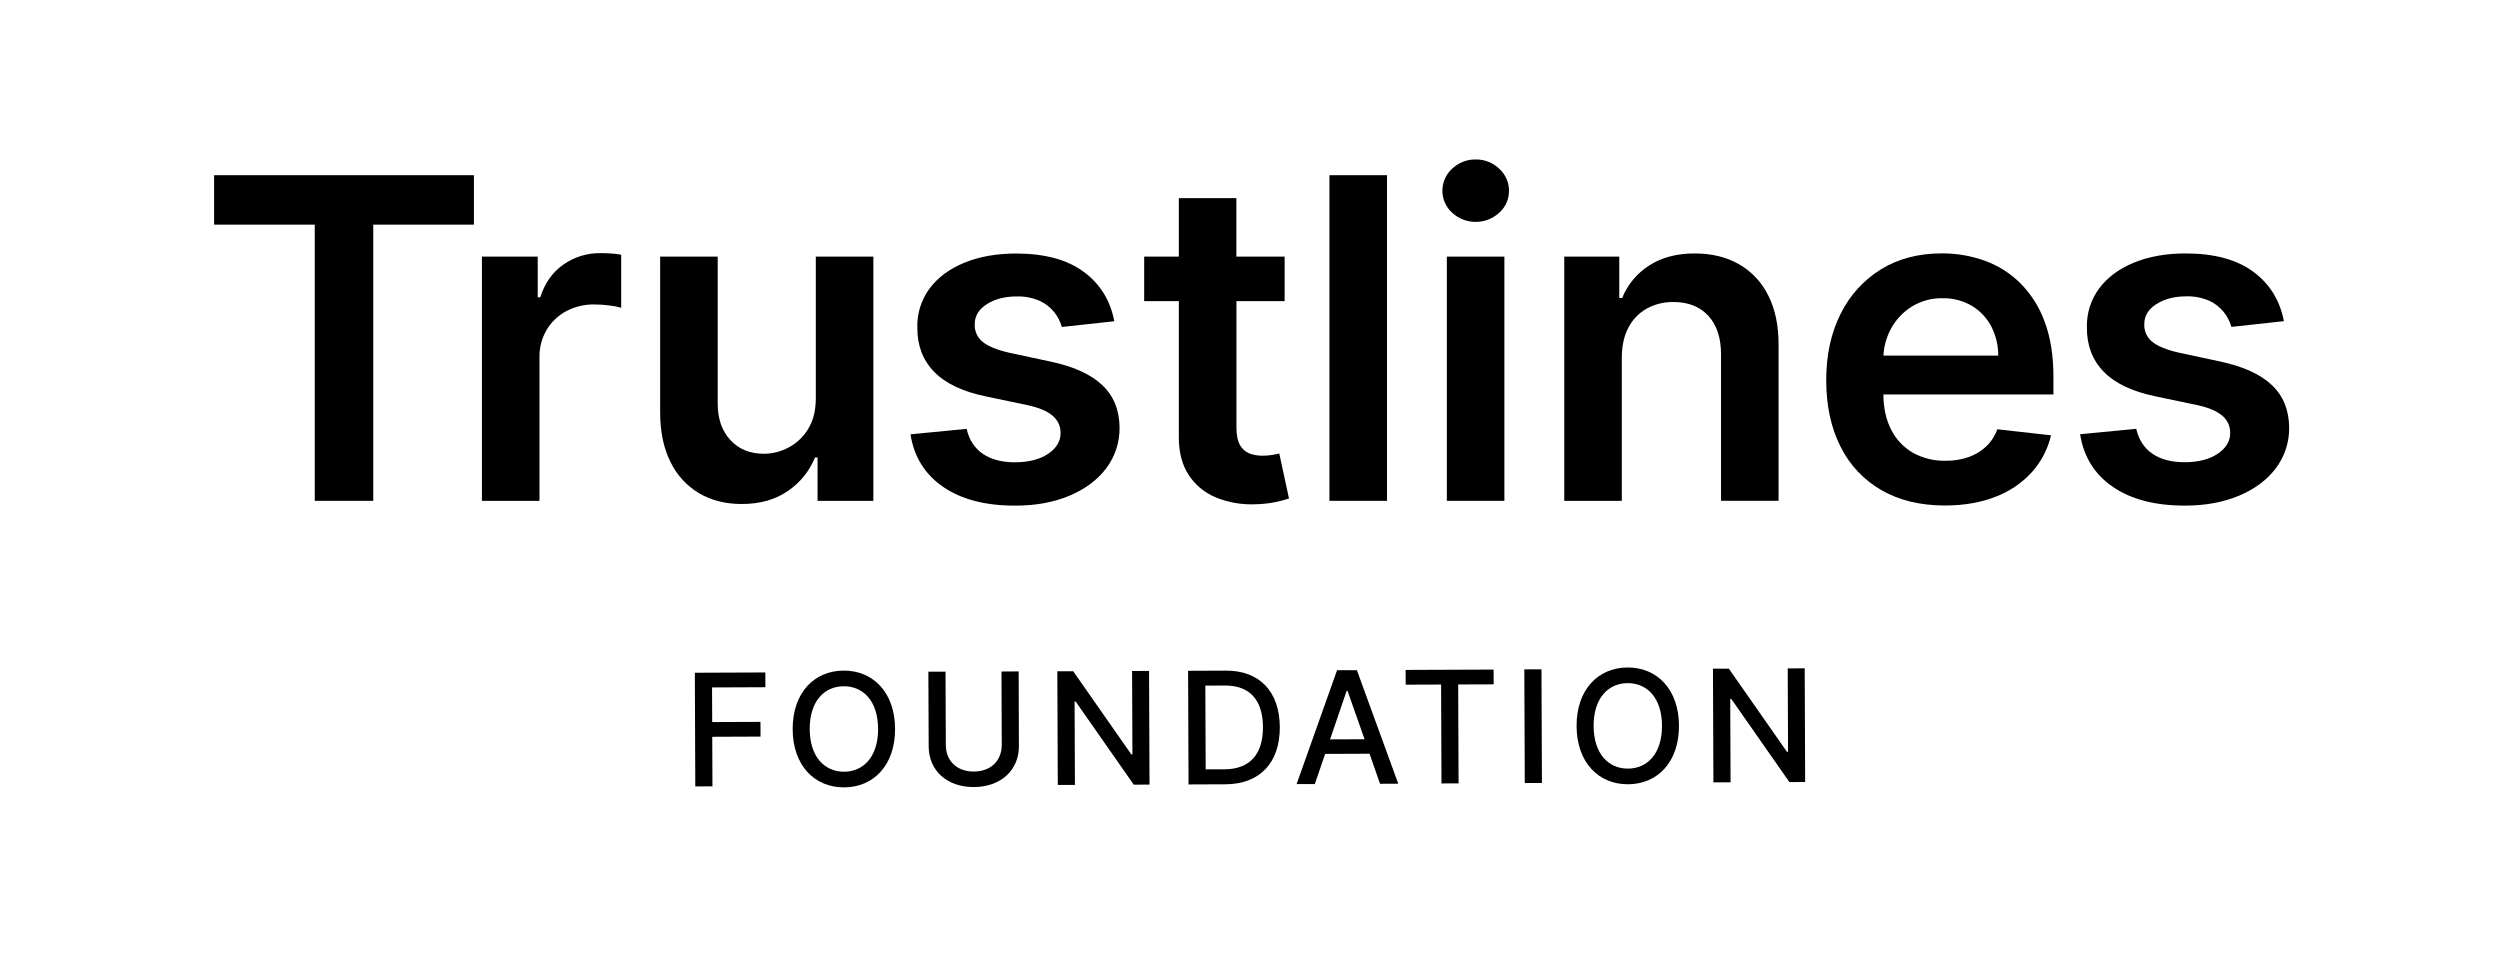
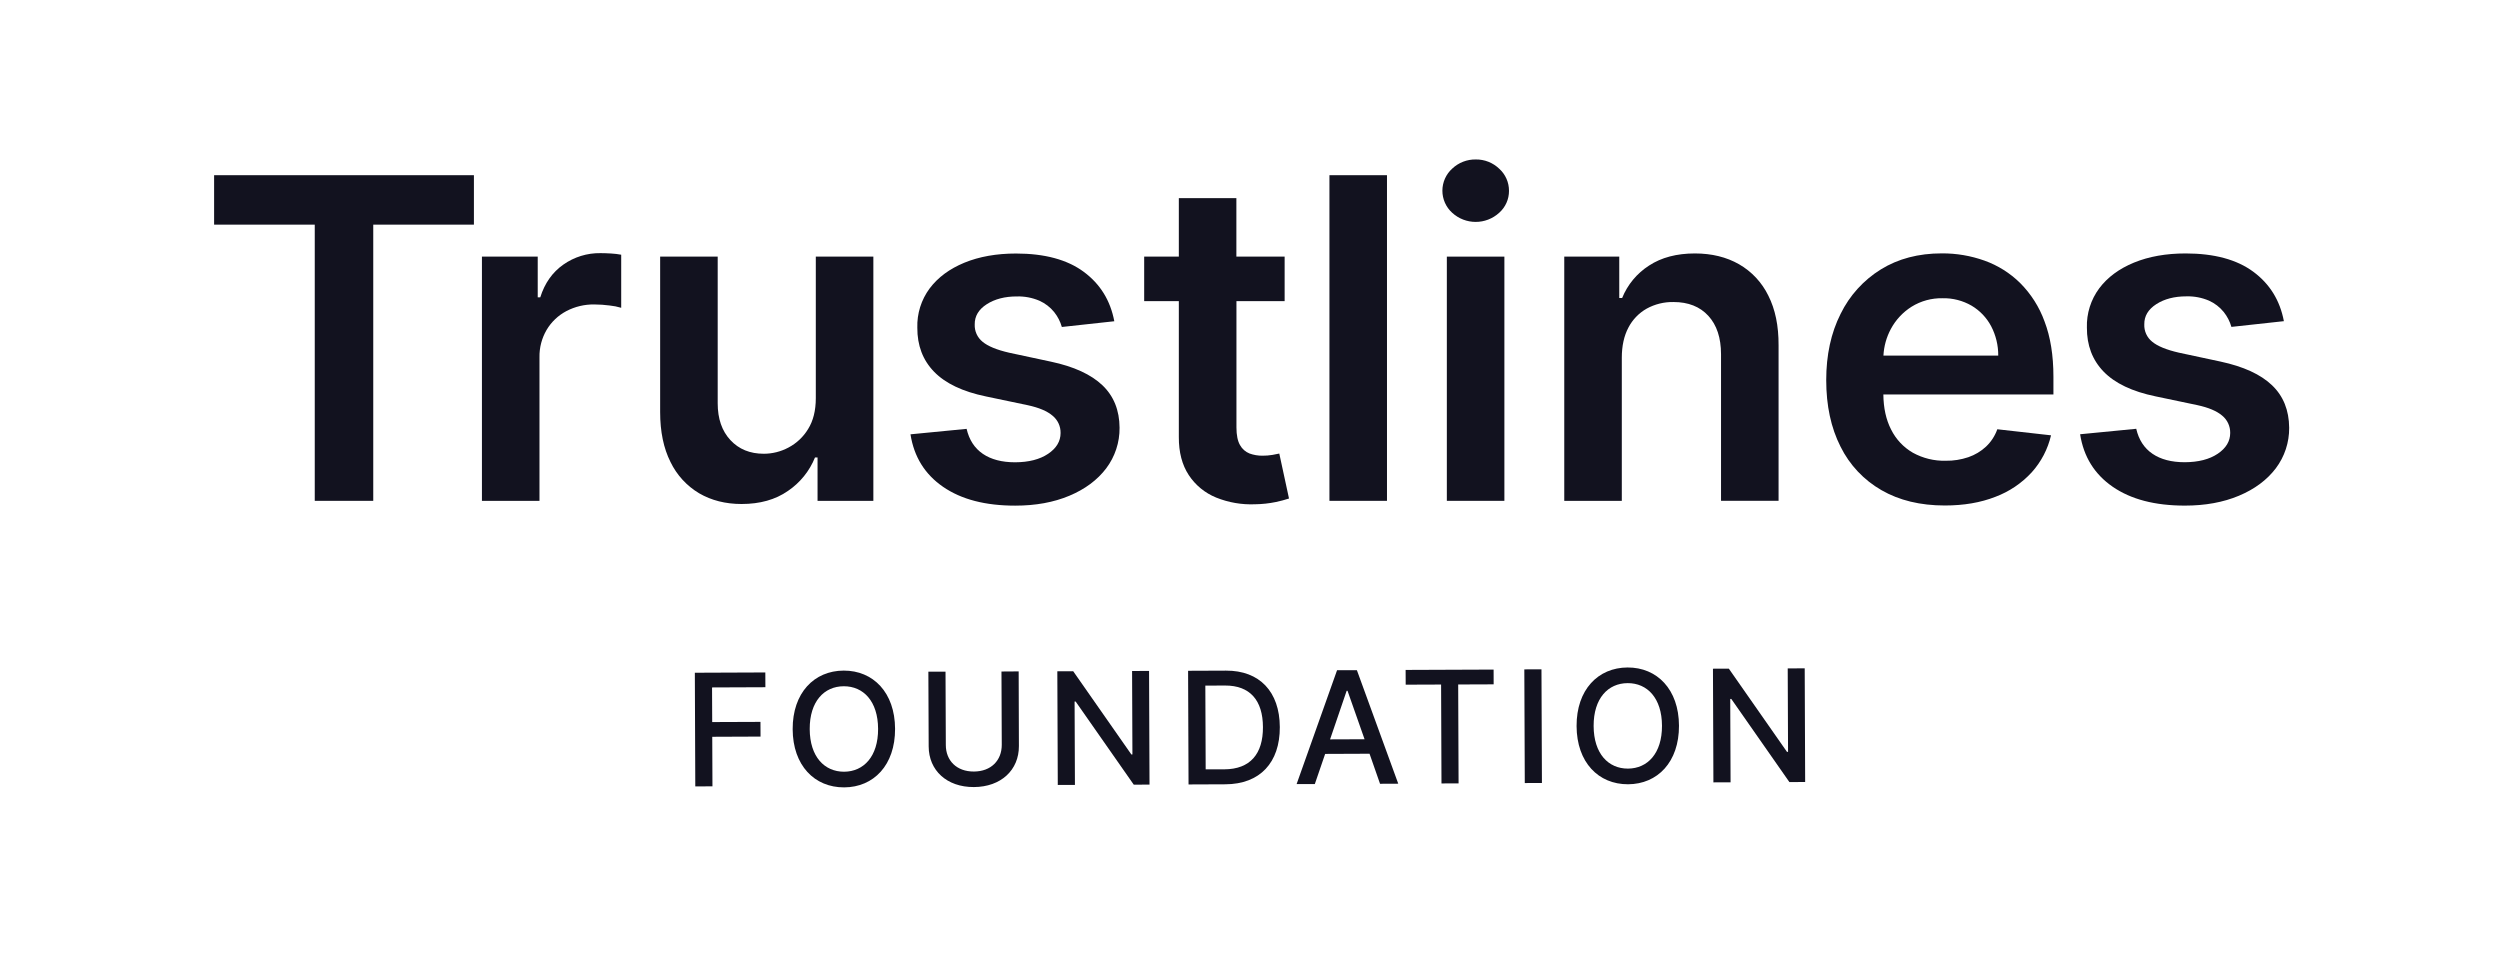
<svg xmlns="http://www.w3.org/2000/svg" id="Layer_2" data-name="Layer 2" viewBox="0 0 1493.15 582.36">
-   <polygon points="127.88 134.17 187.99 134.17 187.99 299.13 222.93 299.13 222.93 134.17 283.05 134.17 283.05 104.64 127.88 104.64 127.88 134.17" />
-   <path d="M358.68,151.19a37.53,37.53,0,0,0-22.27,6.88q-9.75,6.87-13.73,19.51h-1.52V153.27H287.84V299.13h34.37V213.4A31.19,31.19,0,0,1,326.49,197a30,30,0,0,1,11.72-11.16,34.7,34.7,0,0,1,16.85-4,71.77,71.77,0,0,1,9.07.62,36.9,36.9,0,0,1,6.89,1.37V152.13a46.85,46.85,0,0,0-5.94-.72C362.7,151.27,360.57,151.19,358.68,151.19Z" />
-   <path d="M487.25,237.78q0,11.11-4.61,18.48a30.1,30.1,0,0,1-11.73,11.05,31.26,31.26,0,0,1-14.72,3.7c-8.23,0-14.87-2.69-19.95-8.16s-7.59-12.77-7.59-22V153.27H394.28v92.87q0,17.48,6.17,29.77a44,44,0,0,0,17.14,18.72q11,6.39,25.3,6.39c11,0,20.18-2.57,27.68-7.78a44,44,0,0,0,16.19-20h1.53v25.91h33.33V153.27H487.25Z" />
-   <path d="M627.65,216l-24.88-5.33q-11.12-2.55-15.91-6.54a12.61,12.61,0,0,1-4.7-10.37q-.09-7.38,7.17-12.05t18-4.66a32.12,32.12,0,0,1,13.48,2.57,23.93,23.93,0,0,1,8.79,6.75,25.57,25.57,0,0,1,4.6,8.92l31.33-3.42q-3.51-18.62-18.27-29.53t-40.41-10.92q-17.46,0-30.82,5.46c-8.88,3.66-15.81,8.76-20.79,15.39a37.48,37.48,0,0,0-7.36,23.42q-.09,15.92,10,26.33c6.71,6.93,17.06,11.88,31.06,14.77L613.79,242q10.07,2.17,14.85,6.27a13,13,0,0,1,4.8,10.36q0,7.41-7.45,12.42t-19.7,5.06q-11.88,0-19.29-5.06t-9.68-14.91l-33.52,3.26q3.13,20.11,19.47,31.37T606.38,302q18.23,0,32.29-5.9t22-16.35a39.63,39.63,0,0,0,8-24.27c-.06-10.45-3.47-18.92-10.21-25.35S641.45,218.92,627.65,216Z" />
-   <path d="M760,271.69a34.19,34.19,0,0,1-5.94.48,21.94,21.94,0,0,1-7.78-1.32,11.17,11.17,0,0,1-5.66-5q-2.13-3.64-2.14-10.58V179.85h28.78V153.27H738.44V118.34H704.07v34.93h-20.7v26.58h20.7V261Q704,274.64,710,283.74a35.6,35.6,0,0,0,16.38,13.44,55.9,55.9,0,0,0,23.26,4,65.62,65.62,0,0,0,12.4-1.35,73.84,73.84,0,0,0,7.83-2.09l-5.8-26.85C763.14,271.09,761.76,271.37,760,271.69Z" />
-   <rect x="794.02" y="104.64" width="34.37" height="194.49" />
-   <path d="M881.42,95.24a20,20,0,0,0-14.06,5.46,17.76,17.76,0,0,0-.05,26.36,20.78,20.78,0,0,0,28.12,0A17.36,17.36,0,0,0,901.26,114a17.62,17.62,0,0,0-5.83-13.22A19.81,19.81,0,0,0,881.42,95.24Z" />
-   <rect x="864.14" y="153.27" width="34.37" height="145.86" />
-   <path d="M1038.67,157.83q-11.25-6.44-26.35-6.46-16.34,0-27.39,7.23A41.51,41.51,0,0,0,968.83,178h-1.71V153.27H934.27V299.13h34.37V213.68q0-10.55,3.93-18a27.64,27.64,0,0,1,10.93-11.35,32,32,0,0,1,16-3.94q13.29,0,20.84,8.26t7.56,22.9v87.54h34.37V206.25q.09-17.46-6.13-29.71A43.74,43.74,0,0,0,1038.67,157.83Z" />
-   <path d="M1206.52,169a58.32,58.32,0,0,0-21.26-13.34,74.56,74.56,0,0,0-25.5-4.33q-20.9,0-36.37,9.56a64.59,64.59,0,0,0-24.07,26.57q-8.6,17.06-8.59,39.56,0,22.89,8.54,39.73a61.22,61.22,0,0,0,24.45,26q15.91,9.17,37.85,9.16,17,0,30.19-5.18a56.33,56.33,0,0,0,21.7-14.62A49.93,49.93,0,0,0,1225,260l-32.09-3.62a26.23,26.23,0,0,1-6.74,10.37,29.62,29.62,0,0,1-10.54,6.31,40.4,40.4,0,0,1-13.58,2.13,38.64,38.64,0,0,1-19.57-4.79,32.79,32.79,0,0,1-13-13.86q-4.5-8.75-4.63-20.93h101.58V225.05q0-19.17-5.31-33.07A62.66,62.66,0,0,0,1206.52,169Zm-81.62,43.39a37.78,37.78,0,0,1,4.43-15.91,35.6,35.6,0,0,1,12.39-13.3,33.82,33.82,0,0,1,18.51-5.06,33.16,33.16,0,0,1,17.34,4.46,31.28,31.28,0,0,1,11.63,12.19,37.32,37.32,0,0,1,4.27,17.62Z" />
-   <path d="M1357,230.11q-10.11-9.71-30.81-14.16l-24.88-5.33q-11.11-2.55-15.91-6.54a12.58,12.58,0,0,1-4.7-10.37q-.09-7.38,7.17-12.05t18-4.66a32.12,32.12,0,0,1,13.48,2.57,24,24,0,0,1,8.78,6.75,25.41,25.41,0,0,1,4.6,8.92l31.34-3.42q-3.51-18.62-18.28-29.53t-40.4-10.92q-17.48,0-30.82,5.46c-8.89,3.66-15.82,8.76-20.79,15.39a37.48,37.48,0,0,0-7.36,23.42q-.09,15.92,10,26.33c6.71,6.93,17.06,11.88,31.06,14.77l24.88,5.22q10.05,2.17,14.85,6.27a13.07,13.07,0,0,1,4.8,10.36q0,7.41-7.45,12.42t-19.71,5.06q-11.86,0-19.28-5.06t-9.68-14.91l-33.52,3.26q3.14,20.11,19.47,31.37t43.1,11.25q18.24,0,32.29-5.9t22-16.35a39.68,39.68,0,0,0,8-24.27C1367.14,245,1363.74,236.54,1357,230.11Z" />
-   <polygon points="457.1 401.63 415 401.8 415.27 469.69 425.52 469.65 425.4 440.05 454.24 439.93 454.2 431.15 425.37 431.26 425.28 410.58 457.14 410.45 457.1 401.63" />
-   <path d="M503.89,400.52c-17.63.07-30.54,13.28-30.46,35s13.1,34.82,30.74,34.75,30.51-13.28,30.42-35S521.46,400.45,503.89,400.52Zm.24,60.4c-11.7,0-20.45-8.91-20.52-25.45s8.62-25.56,20.32-25.6,20.45,8.9,20.52,25.44S515.8,460.87,504.13,460.92Z" />
-   <path d="M598.14,401.07l.17,43.83c0,9.21-6.3,15.87-16.65,15.91S564.93,454.24,564.9,445l-.18-43.82-10.24,0,.18,44.65c.05,14.25,10.77,24.32,27,24.25s26.94-10.21,26.89-24.47L608.41,401Z" />
-   <polygon points="676.15 400.76 676.35 450.62 675.72 450.62 640.98 400.9 631.5 400.94 631.77 468.83 642.01 468.79 641.81 419 642.44 419 677.15 468.65 686.56 468.61 686.29 400.72 676.15 400.76" />
-   <path d="M732.27,400.54l-22.67.09.27,67.89,22-.09c20.68-.08,32.6-13,32.51-34.17S752.26,400.46,732.27,400.54Zm-1,58.95-11.17,0-.2-50,11.8-.05c14.85-.05,22.54,8.8,22.61,24.81S746.73,459.42,731.25,459.49Z" />
-   <path d="M798.58,400.28l-24.16,68,10.87,0,6.17-18,26.51-.11,6.27,17.95,10.88-.05-24.7-67.79ZM794.4,441.6l9.9-29h.53L815,441.52Z" />
-   <polygon points="892.07 399.91 839.52 400.12 839.56 408.93 860.71 408.85 860.94 467.92 871.15 467.88 870.92 408.81 892.1 408.73 892.07 399.91" />
-   <rect x="910.53" y="399.81" width="10.24" height="67.89" transform="translate(-1.71 3.64) rotate(-0.23)" />
-   <path d="M972.09,398.66c-17.64.07-30.55,13.28-30.46,35s13.1,34.82,30.73,34.75,30.51-13.28,30.43-35S989.66,398.59,972.09,398.66Zm.24,60.4c-11.71.05-20.46-8.9-20.52-25.44s8.61-25.56,20.31-25.61,20.46,8.9,20.52,25.44S984,459,972.33,459.06Z" />
-   <polygon points="1077.88 399.17 1067.73 399.21 1067.93 449.07 1067.3 449.07 1032.56 399.35 1023.08 399.39 1023.35 467.28 1033.6 467.24 1033.4 417.45 1034.03 417.44 1068.73 467.1 1078.15 467.06 1077.88 399.17" />
+   <defs>
+     <style>.cls-1{fill:#12121f;}</style>
+   </defs>
+   <polygon class="cls-1" points="127.88 134.17 187.99 134.17 187.99 299.13 222.93 299.13 222.93 134.17 283.05 134.17 283.05 104.64 127.88 104.64 127.88 134.17" />
+   <path class="cls-1" d="M358.68,151.19a37.53,37.53,0,0,0-22.27,6.88q-9.75,6.87-13.73,19.51h-1.52V153.27H287.84V299.13h34.37V213.4A31.19,31.19,0,0,1,326.49,197a30,30,0,0,1,11.72-11.16,34.7,34.7,0,0,1,16.85-4,71.77,71.77,0,0,1,9.07.62,36.9,36.9,0,0,1,6.89,1.37V152.13a46.85,46.85,0,0,0-5.94-.72C362.7,151.27,360.57,151.19,358.68,151.19Z" />
+   <path class="cls-1" d="M487.25,237.78q0,11.11-4.61,18.48a30.1,30.1,0,0,1-11.73,11.05,31.26,31.26,0,0,1-14.72,3.7c-8.23,0-14.87-2.69-19.95-8.16s-7.59-12.77-7.59-22V153.27H394.28v92.87q0,17.48,6.17,29.77a44,44,0,0,0,17.14,18.72q11,6.39,25.3,6.39c11,0,20.18-2.57,27.68-7.78a44,44,0,0,0,16.19-20h1.53v25.91h33.33V153.27H487.25Z" />
+   <path class="cls-1" d="M627.65,216l-24.88-5.33q-11.12-2.55-15.91-6.54a12.61,12.61,0,0,1-4.7-10.37q-.09-7.38,7.17-12.05t18-4.66a32.12,32.12,0,0,1,13.48,2.57,23.93,23.93,0,0,1,8.79,6.75,25.57,25.57,0,0,1,4.6,8.92l31.33-3.42q-3.51-18.62-18.27-29.53t-40.41-10.92q-17.46,0-30.82,5.46c-8.88,3.66-15.81,8.76-20.79,15.39a37.48,37.48,0,0,0-7.36,23.42q-.09,15.92,10,26.33c6.71,6.93,17.06,11.88,31.06,14.77L613.79,242q10.07,2.17,14.85,6.27a13,13,0,0,1,4.8,10.36q0,7.41-7.45,12.42t-19.7,5.06q-11.88,0-19.29-5.06t-9.68-14.91l-33.52,3.26q3.13,20.11,19.47,31.37T606.38,302q18.23,0,32.29-5.9t22-16.35a39.63,39.63,0,0,0,8-24.27c-.06-10.45-3.47-18.92-10.21-25.35S641.45,218.92,627.65,216Z" />
+   <path class="cls-1" d="M760,271.69a34.19,34.19,0,0,1-5.94.48,21.94,21.94,0,0,1-7.78-1.32,11.17,11.17,0,0,1-5.66-5q-2.13-3.64-2.14-10.58V179.85h28.78V153.27H738.44V118.34H704.07v34.93h-20.7v26.58h20.7V261Q704,274.64,710,283.74a35.6,35.6,0,0,0,16.38,13.44,55.9,55.9,0,0,0,23.26,4,65.62,65.62,0,0,0,12.4-1.35,73.84,73.84,0,0,0,7.83-2.09l-5.8-26.85C763.14,271.09,761.76,271.37,760,271.69Z" />
+   <rect class="cls-1" x="794.02" y="104.64" width="34.37" height="194.49" />
+   <path class="cls-1" d="M881.42,95.24a20,20,0,0,0-14.06,5.46,17.76,17.76,0,0,0-.05,26.36,20.78,20.78,0,0,0,28.12,0A17.36,17.36,0,0,0,901.26,114a17.62,17.62,0,0,0-5.83-13.22A19.81,19.81,0,0,0,881.42,95.24Z" />
+   <rect class="cls-1" x="864.14" y="153.27" width="34.37" height="145.86" />
+   <path class="cls-1" d="M1038.67,157.83q-11.25-6.44-26.35-6.46-16.34,0-27.39,7.23A41.51,41.51,0,0,0,968.83,178h-1.71V153.27H934.27V299.13h34.37V213.68q0-10.55,3.93-18a27.64,27.64,0,0,1,10.93-11.35,32,32,0,0,1,16-3.94q13.29,0,20.84,8.26t7.56,22.9v87.54h34.37V206.25q.09-17.46-6.13-29.71A43.74,43.74,0,0,0,1038.67,157.83Z" />
+   <path class="cls-1" d="M1206.52,169a58.32,58.32,0,0,0-21.26-13.34,74.56,74.56,0,0,0-25.5-4.33q-20.9,0-36.37,9.56a64.59,64.59,0,0,0-24.07,26.57q-8.6,17.06-8.59,39.56,0,22.89,8.54,39.73a61.22,61.22,0,0,0,24.45,26q15.91,9.17,37.85,9.16,17,0,30.19-5.18a56.33,56.33,0,0,0,21.7-14.62A49.93,49.93,0,0,0,1225,260l-32.09-3.62a26.23,26.23,0,0,1-6.74,10.37,29.62,29.62,0,0,1-10.54,6.31,40.4,40.4,0,0,1-13.58,2.13,38.64,38.64,0,0,1-19.57-4.79,32.79,32.79,0,0,1-13-13.86q-4.5-8.75-4.63-20.93h101.58V225.05q0-19.17-5.31-33.07A62.66,62.66,0,0,0,1206.52,169Zm-81.62,43.39a37.78,37.78,0,0,1,4.43-15.91,35.6,35.6,0,0,1,12.39-13.3,33.82,33.82,0,0,1,18.51-5.06,33.16,33.16,0,0,1,17.34,4.46,31.28,31.28,0,0,1,11.63,12.19,37.32,37.32,0,0,1,4.27,17.62Z" />
+   <path class="cls-1" d="M1357,230.11q-10.11-9.71-30.81-14.16l-24.88-5.33q-11.11-2.55-15.91-6.54a12.58,12.58,0,0,1-4.7-10.37q-.09-7.38,7.17-12.05t18-4.66a32.12,32.12,0,0,1,13.48,2.57,24,24,0,0,1,8.78,6.75,25.41,25.41,0,0,1,4.6,8.92l31.34-3.42q-3.51-18.62-18.28-29.53t-40.4-10.92q-17.48,0-30.82,5.46c-8.89,3.66-15.82,8.76-20.79,15.39a37.48,37.48,0,0,0-7.36,23.42q-.09,15.92,10,26.33c6.71,6.93,17.06,11.88,31.06,14.77l24.88,5.22q10.05,2.17,14.85,6.27a13.07,13.07,0,0,1,4.8,10.36q0,7.41-7.45,12.42t-19.71,5.06q-11.86,0-19.28-5.06t-9.68-14.91l-33.52,3.26q3.14,20.11,19.47,31.37t43.1,11.25q18.24,0,32.29-5.9t22-16.35a39.68,39.68,0,0,0,8-24.27C1367.14,245,1363.74,236.54,1357,230.11Z" />
+   <polygon class="cls-1" points="457.1 401.63 415 401.8 415.27 469.69 425.52 469.65 425.4 440.05 454.24 439.93 454.2 431.15 425.37 431.26 425.28 410.58 457.14 410.45 457.1 401.63" />
+   <path class="cls-1" d="M503.89,400.52c-17.63.07-30.54,13.28-30.46,35s13.1,34.82,30.74,34.75,30.51-13.28,30.42-35S521.46,400.45,503.89,400.52Zm.24,60.4c-11.7,0-20.45-8.91-20.52-25.45s8.62-25.56,20.32-25.6,20.45,8.9,20.52,25.44S515.8,460.87,504.13,460.92Z" />
+   <path class="cls-1" d="M598.14,401.07l.17,43.83c0,9.21-6.3,15.87-16.65,15.91S564.93,454.24,564.9,445l-.18-43.82-10.24,0,.18,44.65c.05,14.25,10.77,24.32,27,24.25s26.94-10.21,26.89-24.47L608.41,401Z" />
+   <polygon class="cls-1" points="676.15 400.76 676.35 450.62 675.72 450.62 640.98 400.9 631.5 400.94 631.77 468.83 642.01 468.79 641.81 419 642.44 419 677.15 468.65 686.56 468.61 686.29 400.72 676.15 400.76" />
+   <path class="cls-1" d="M732.27,400.54l-22.67.09.27,67.89,22-.09c20.68-.08,32.6-13,32.51-34.17S752.26,400.46,732.27,400.54Zm-1,58.95-11.17,0-.2-50,11.8-.05c14.85-.05,22.54,8.8,22.61,24.81S746.73,459.42,731.25,459.49Z" />
+   <path class="cls-1" d="M798.58,400.28l-24.16,68,10.87,0,6.17-18,26.51-.11,6.27,17.95,10.88-.05-24.7-67.79ZM794.4,441.6l9.9-29h.53L815,441.52Z" />
+   <polygon class="cls-1" points="892.07 399.91 839.52 400.12 839.56 408.93 860.71 408.85 860.94 467.92 871.15 467.88 870.92 408.81 892.1 408.73 892.07 399.91" />
+   <rect class="cls-1" x="910.53" y="399.81" width="10.24" height="67.89" transform="translate(-1.71 3.64) rotate(-0.23)" />
+   <path class="cls-1" d="M972.09,398.66c-17.64.07-30.55,13.28-30.46,35s13.1,34.82,30.73,34.75,30.51-13.28,30.43-35S989.66,398.59,972.09,398.66Zm.24,60.4c-11.71.05-20.46-8.9-20.52-25.44s8.61-25.56,20.31-25.61,20.46,8.9,20.52,25.44S984,459,972.33,459.06Z" />
+   <polygon class="cls-1" points="1077.88 399.17 1067.73 399.21 1067.93 449.07 1067.3 449.07 1032.56 399.35 1023.08 399.39 1023.35 467.28 1033.6 467.24 1033.4 417.45 1034.03 417.44 1068.73 467.1 1078.15 467.06 1077.88 399.17" />
</svg>
